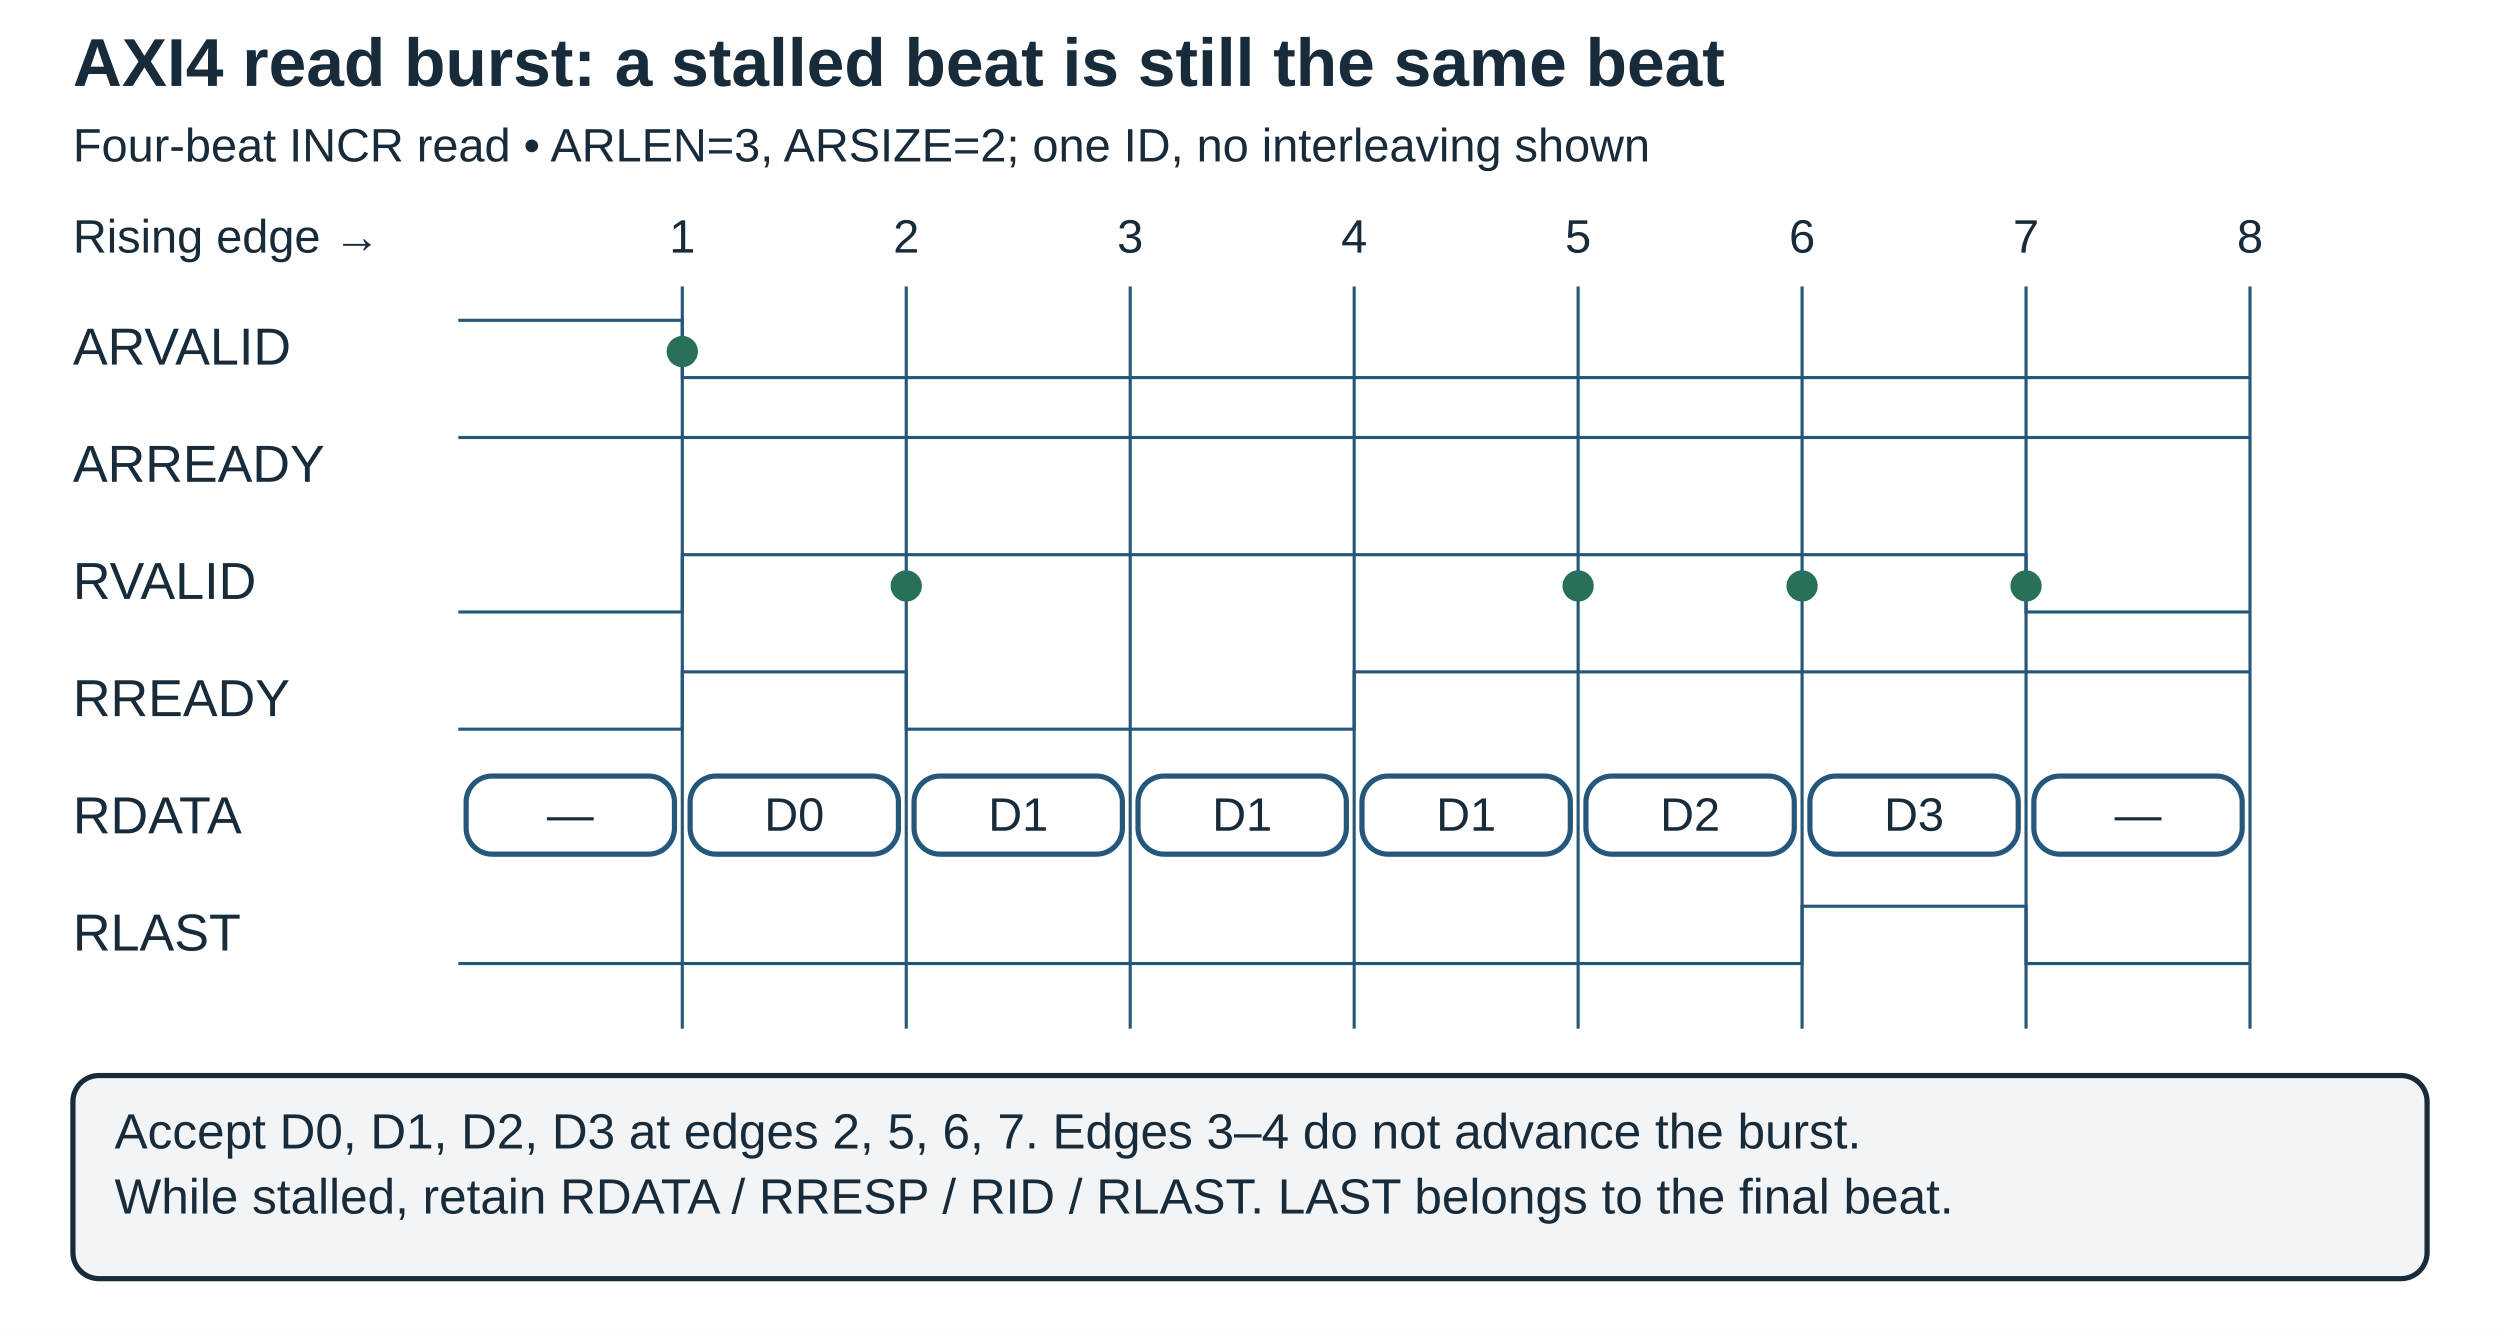
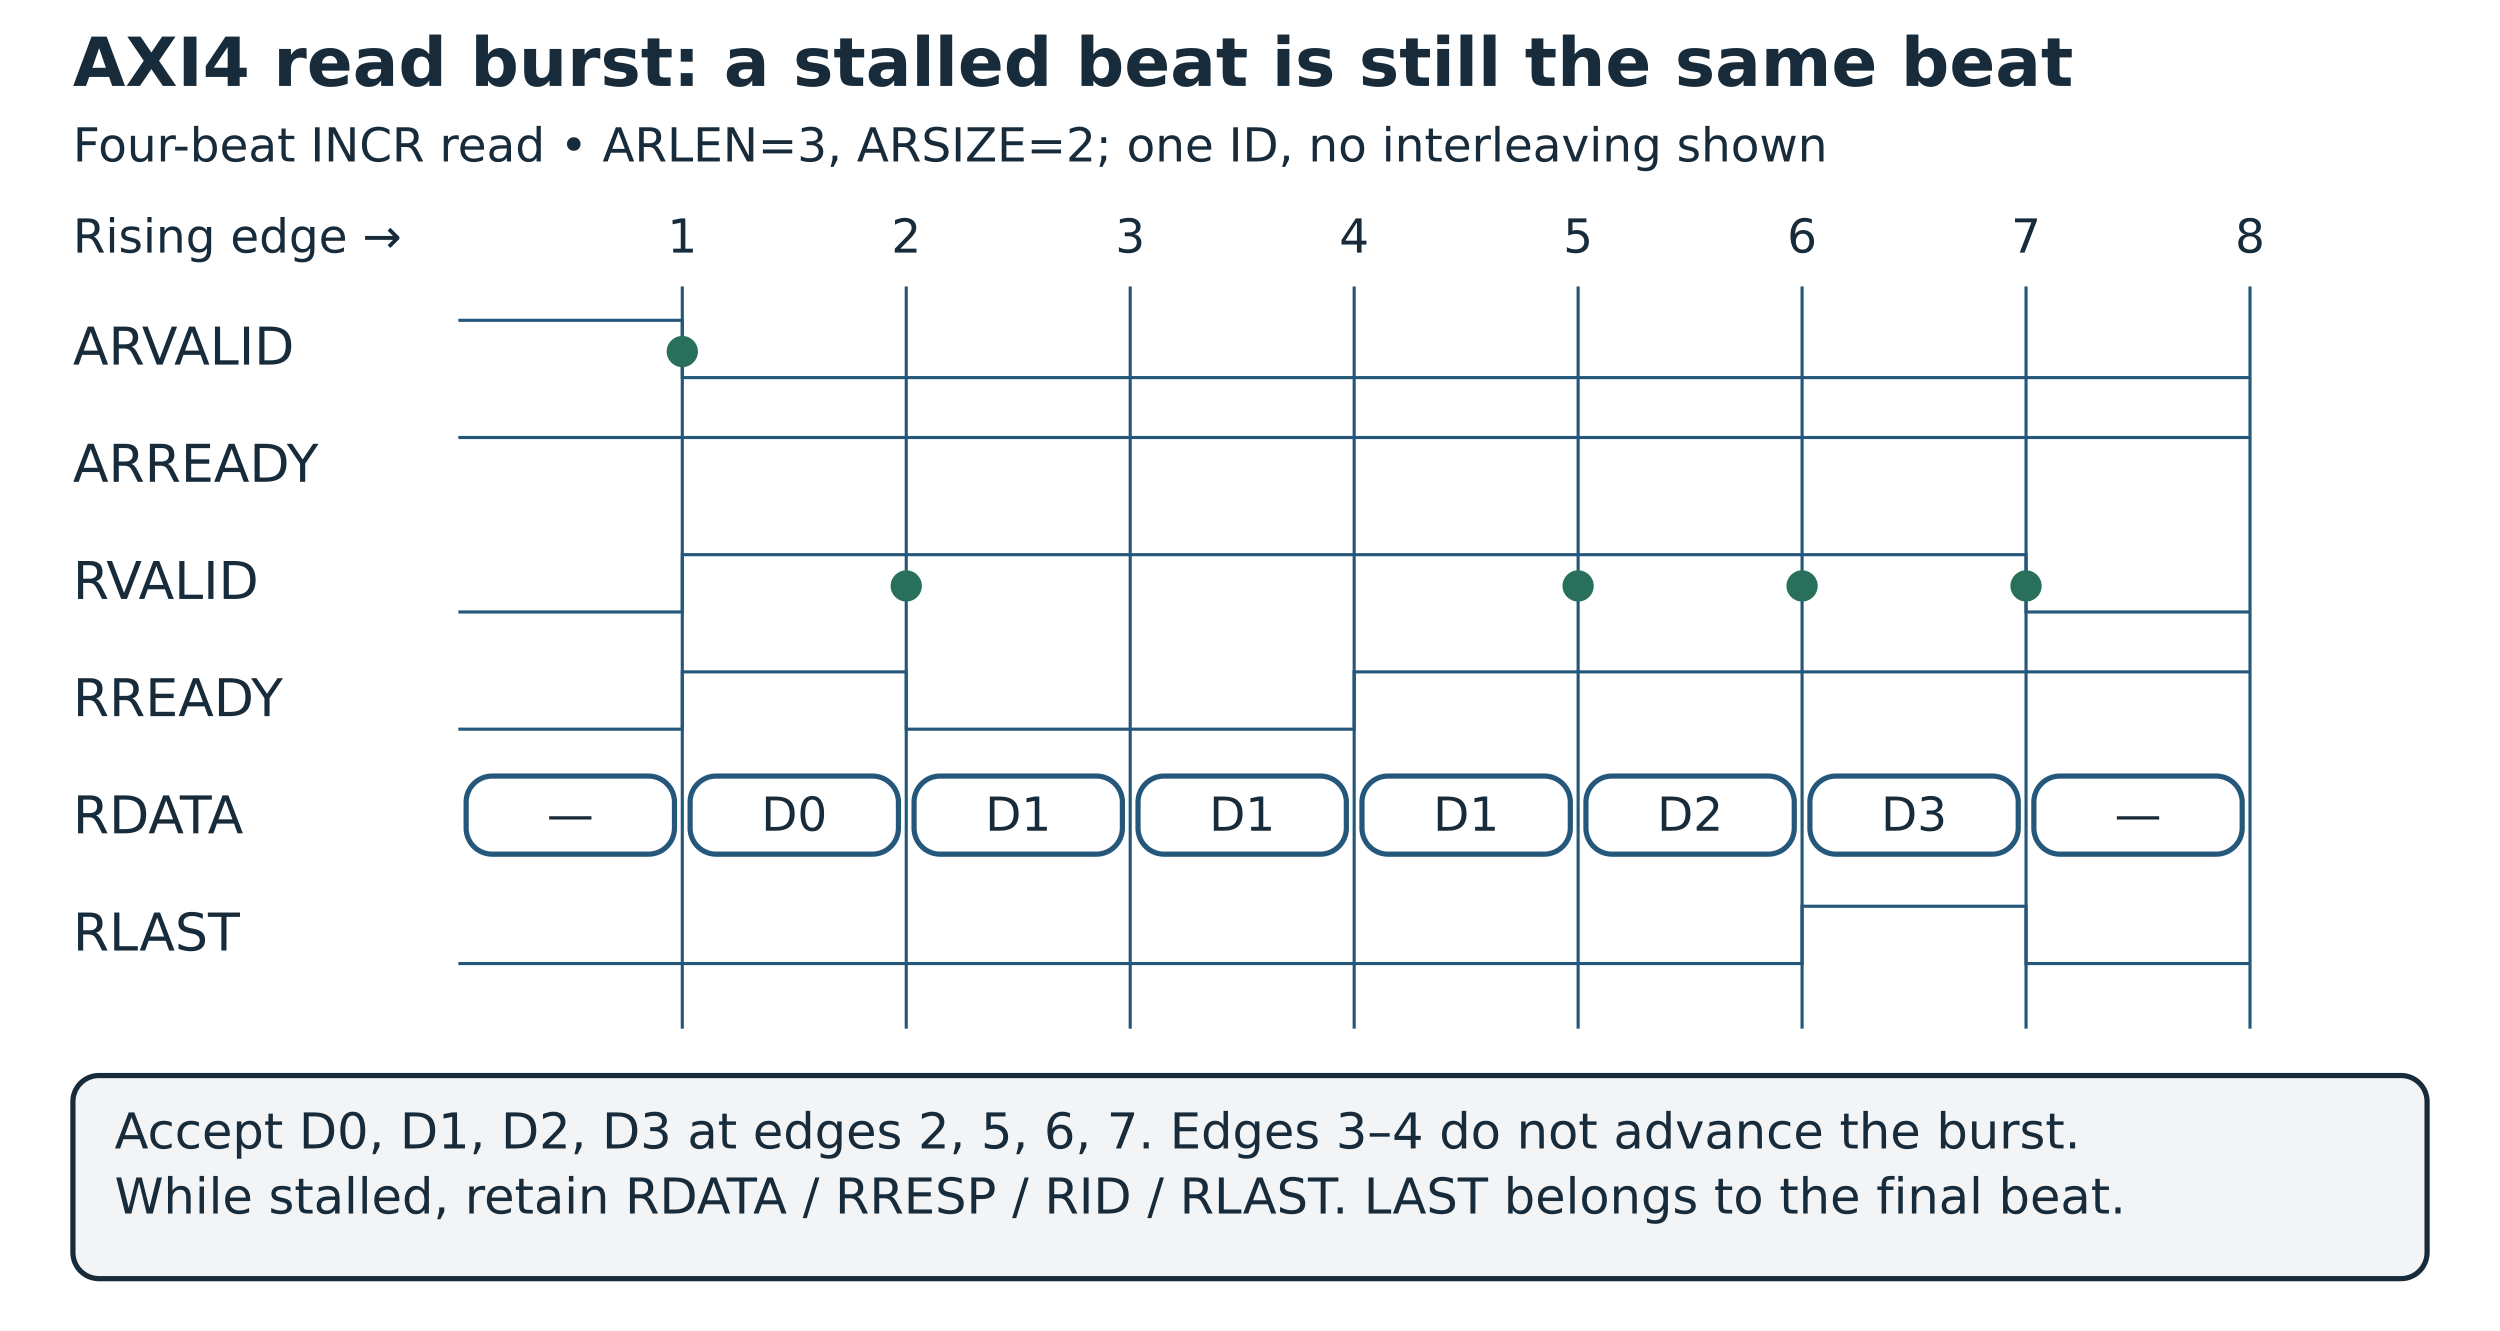
<svg xmlns="http://www.w3.org/2000/svg" width="960" height="511" viewBox="0 0 960 511" role="img" aria-labelledby="title desc">
  <defs>
    <marker id="data" markerWidth="9" markerHeight="9" refX="8" refY="4" orient="auto">
      <path d="M0 0L8 4L0 8Z" fill="#24577a" />
    </marker>
    <marker id="event" markerWidth="9" markerHeight="9" refX="8" refY="4" orient="auto">
      <path d="M0 0L8 4L0 8Z" fill="#a34624" />
    </marker>
    <marker id="memory" markerWidth="9" markerHeight="9" refX="8" refY="4" orient="auto">
      <path d="M0 0L8 4L0 8Z" fill="#28705c" />
    </marker>
  </defs>
  <rect width="960" height="511" fill="white" />
-   <g font-family="Arial, sans-serif" fill="#172b3a">
+   <g font-family="DejaVu Sans, sans-serif" fill="#172b3a">
    <text x="28" y="33" font-size="26" text-anchor="start" fill="#172b3a" font-weight="bold">AXI4 read burst: a stalled beat is still the same beat</text>
    <text x="28" y="62" font-size="18" text-anchor="start" fill="#172b3a" font-weight="normal">Four-beat INCR read • ARLEN=3, ARSIZE=2; one ID, no interleaving shown</text>
    <path d="M262 110V395" fill="none" stroke="#24577a" stroke-width="1.2" />
    <text x="262" y="97" font-size="18" text-anchor="middle" fill="#172b3a" font-weight="normal">1</text>
    <path d="M348 110V395" fill="none" stroke="#24577a" stroke-width="1.2" />
    <text x="348" y="97" font-size="18" text-anchor="middle" fill="#172b3a" font-weight="normal">2</text>
    <path d="M434 110V395" fill="none" stroke="#24577a" stroke-width="1.2" />
    <text x="434" y="97" font-size="18" text-anchor="middle" fill="#172b3a" font-weight="normal">3</text>
    <path d="M520 110V395" fill="none" stroke="#24577a" stroke-width="1.2" />
    <text x="520" y="97" font-size="18" text-anchor="middle" fill="#172b3a" font-weight="normal">4</text>
    <path d="M606 110V395" fill="none" stroke="#24577a" stroke-width="1.2" />
    <text x="606" y="97" font-size="18" text-anchor="middle" fill="#172b3a" font-weight="normal">5</text>
    <path d="M692 110V395" fill="none" stroke="#24577a" stroke-width="1.2" />
    <text x="692" y="97" font-size="18" text-anchor="middle" fill="#172b3a" font-weight="normal">6</text>
    <path d="M778 110V395" fill="none" stroke="#24577a" stroke-width="1.2" />
    <text x="778" y="97" font-size="18" text-anchor="middle" fill="#172b3a" font-weight="normal">7</text>
    <path d="M864 110V395" fill="none" stroke="#24577a" stroke-width="1.2" />
    <text x="864" y="97" font-size="18" text-anchor="middle" fill="#172b3a" font-weight="normal">8</text>
    <text x="28" y="97" font-size="18" text-anchor="start" fill="#172b3a" font-weight="normal">Rising edge →</text>
    <text x="28" y="140" font-size="20" text-anchor="start" fill="#172b3a" font-weight="normal">ARVALID</text>
    <path d=" M176 123H262 L262 145H348 L348 145H434 L434 145H520 L520 145H606 L606 145H692 L692 145H778 L778 145H864" fill="none" stroke="#24577a" stroke-width="1.2" />
    <circle cx="262" cy="135" r="6" fill="#28705c" />
    <text x="28" y="185" font-size="20" text-anchor="start" fill="#172b3a" font-weight="normal">ARREADY</text>
    <path d=" M176 168H262 L262 168H348 L348 168H434 L434 168H520 L520 168H606 L606 168H692 L692 168H778 L778 168H864" fill="none" stroke="#24577a" stroke-width="1.2" />
    <text x="28" y="230" font-size="20" text-anchor="start" fill="#172b3a" font-weight="normal">RVALID</text>
    <path d=" M176 235H262 L262 213H348 L348 213H434 L434 213H520 L520 213H606 L606 213H692 L692 213H778 L778 235H864" fill="none" stroke="#24577a" stroke-width="1.2" />
    <circle cx="348" cy="225" r="6" fill="#28705c" />
    <circle cx="606" cy="225" r="6" fill="#28705c" />
    <circle cx="692" cy="225" r="6" fill="#28705c" />
    <circle cx="778" cy="225" r="6" fill="#28705c" />
    <text x="28" y="275" font-size="20" text-anchor="start" fill="#172b3a" font-weight="normal">RREADY</text>
    <path d=" M176 280H262 L262 258H348 L348 280H434 L434 280H520 L520 258H606 L606 258H692 L692 258H778 L778 258H864" fill="none" stroke="#24577a" stroke-width="1.2" />
    <text x="28" y="320" font-size="20" text-anchor="start" fill="#172b3a" font-weight="normal">RDATA</text>
    <rect x="179" y="298" width="80" height="30" rx="10" fill="white" stroke="#24577a" stroke-width="2" stroke-dasharray="none" />
    <text x="219.0" y="319" font-size="18" text-anchor="middle" fill="#172b3a" font-weight="normal">—</text>
    <rect x="265" y="298" width="80" height="30" rx="10" fill="white" stroke="#24577a" stroke-width="2" stroke-dasharray="none" />
    <text x="305.0" y="319" font-size="18" text-anchor="middle" fill="#172b3a" font-weight="normal">D0</text>
    <rect x="351" y="298" width="80" height="30" rx="10" fill="white" stroke="#24577a" stroke-width="2" stroke-dasharray="none" />
    <text x="391.0" y="319" font-size="18" text-anchor="middle" fill="#172b3a" font-weight="normal">D1</text>
    <rect x="437" y="298" width="80" height="30" rx="10" fill="white" stroke="#24577a" stroke-width="2" stroke-dasharray="none" />
    <text x="477.0" y="319" font-size="18" text-anchor="middle" fill="#172b3a" font-weight="normal">D1</text>
    <rect x="523" y="298" width="80" height="30" rx="10" fill="white" stroke="#24577a" stroke-width="2" stroke-dasharray="none" />
    <text x="563.0" y="319" font-size="18" text-anchor="middle" fill="#172b3a" font-weight="normal">D1</text>
    <rect x="609" y="298" width="80" height="30" rx="10" fill="white" stroke="#24577a" stroke-width="2" stroke-dasharray="none" />
    <text x="649.0" y="319" font-size="18" text-anchor="middle" fill="#172b3a" font-weight="normal">D2</text>
    <rect x="695" y="298" width="80" height="30" rx="10" fill="white" stroke="#24577a" stroke-width="2" stroke-dasharray="none" />
    <text x="735.0" y="319" font-size="18" text-anchor="middle" fill="#172b3a" font-weight="normal">D3</text>
    <rect x="781" y="298" width="80" height="30" rx="10" fill="white" stroke="#24577a" stroke-width="2" stroke-dasharray="none" />
    <text x="821.0" y="319" font-size="18" text-anchor="middle" fill="#172b3a" font-weight="normal">—</text>
    <text x="28" y="365" font-size="20" text-anchor="start" fill="#172b3a" font-weight="normal">RLAST</text>
    <path d=" M176 370H262 L262 370H348 L348 370H434 L434 370H520 L520 370H606 L606 370H692 L692 348H778 L778 370H864" fill="none" stroke="#24577a" stroke-width="1.2" />
    <rect x="28" y="413" width="904" height="78" rx="10" fill="#f2f4f6" stroke="#172b3a" stroke-width="2" stroke-dasharray="none" />
    <text x="44" y="441" font-size="19" text-anchor="start" fill="#172b3a" font-weight="normal">Accept D0, D1, D2, D3 at edges 2, 5, 6, 7. Edges 3–4 do not advance the burst.</text>
    <text x="44" y="466" font-size="19" text-anchor="start" fill="#172b3a" font-weight="normal">While stalled, retain RDATA / RRESP / RID / RLAST. LAST belongs to the final beat.</text>
  </g>
</svg>
